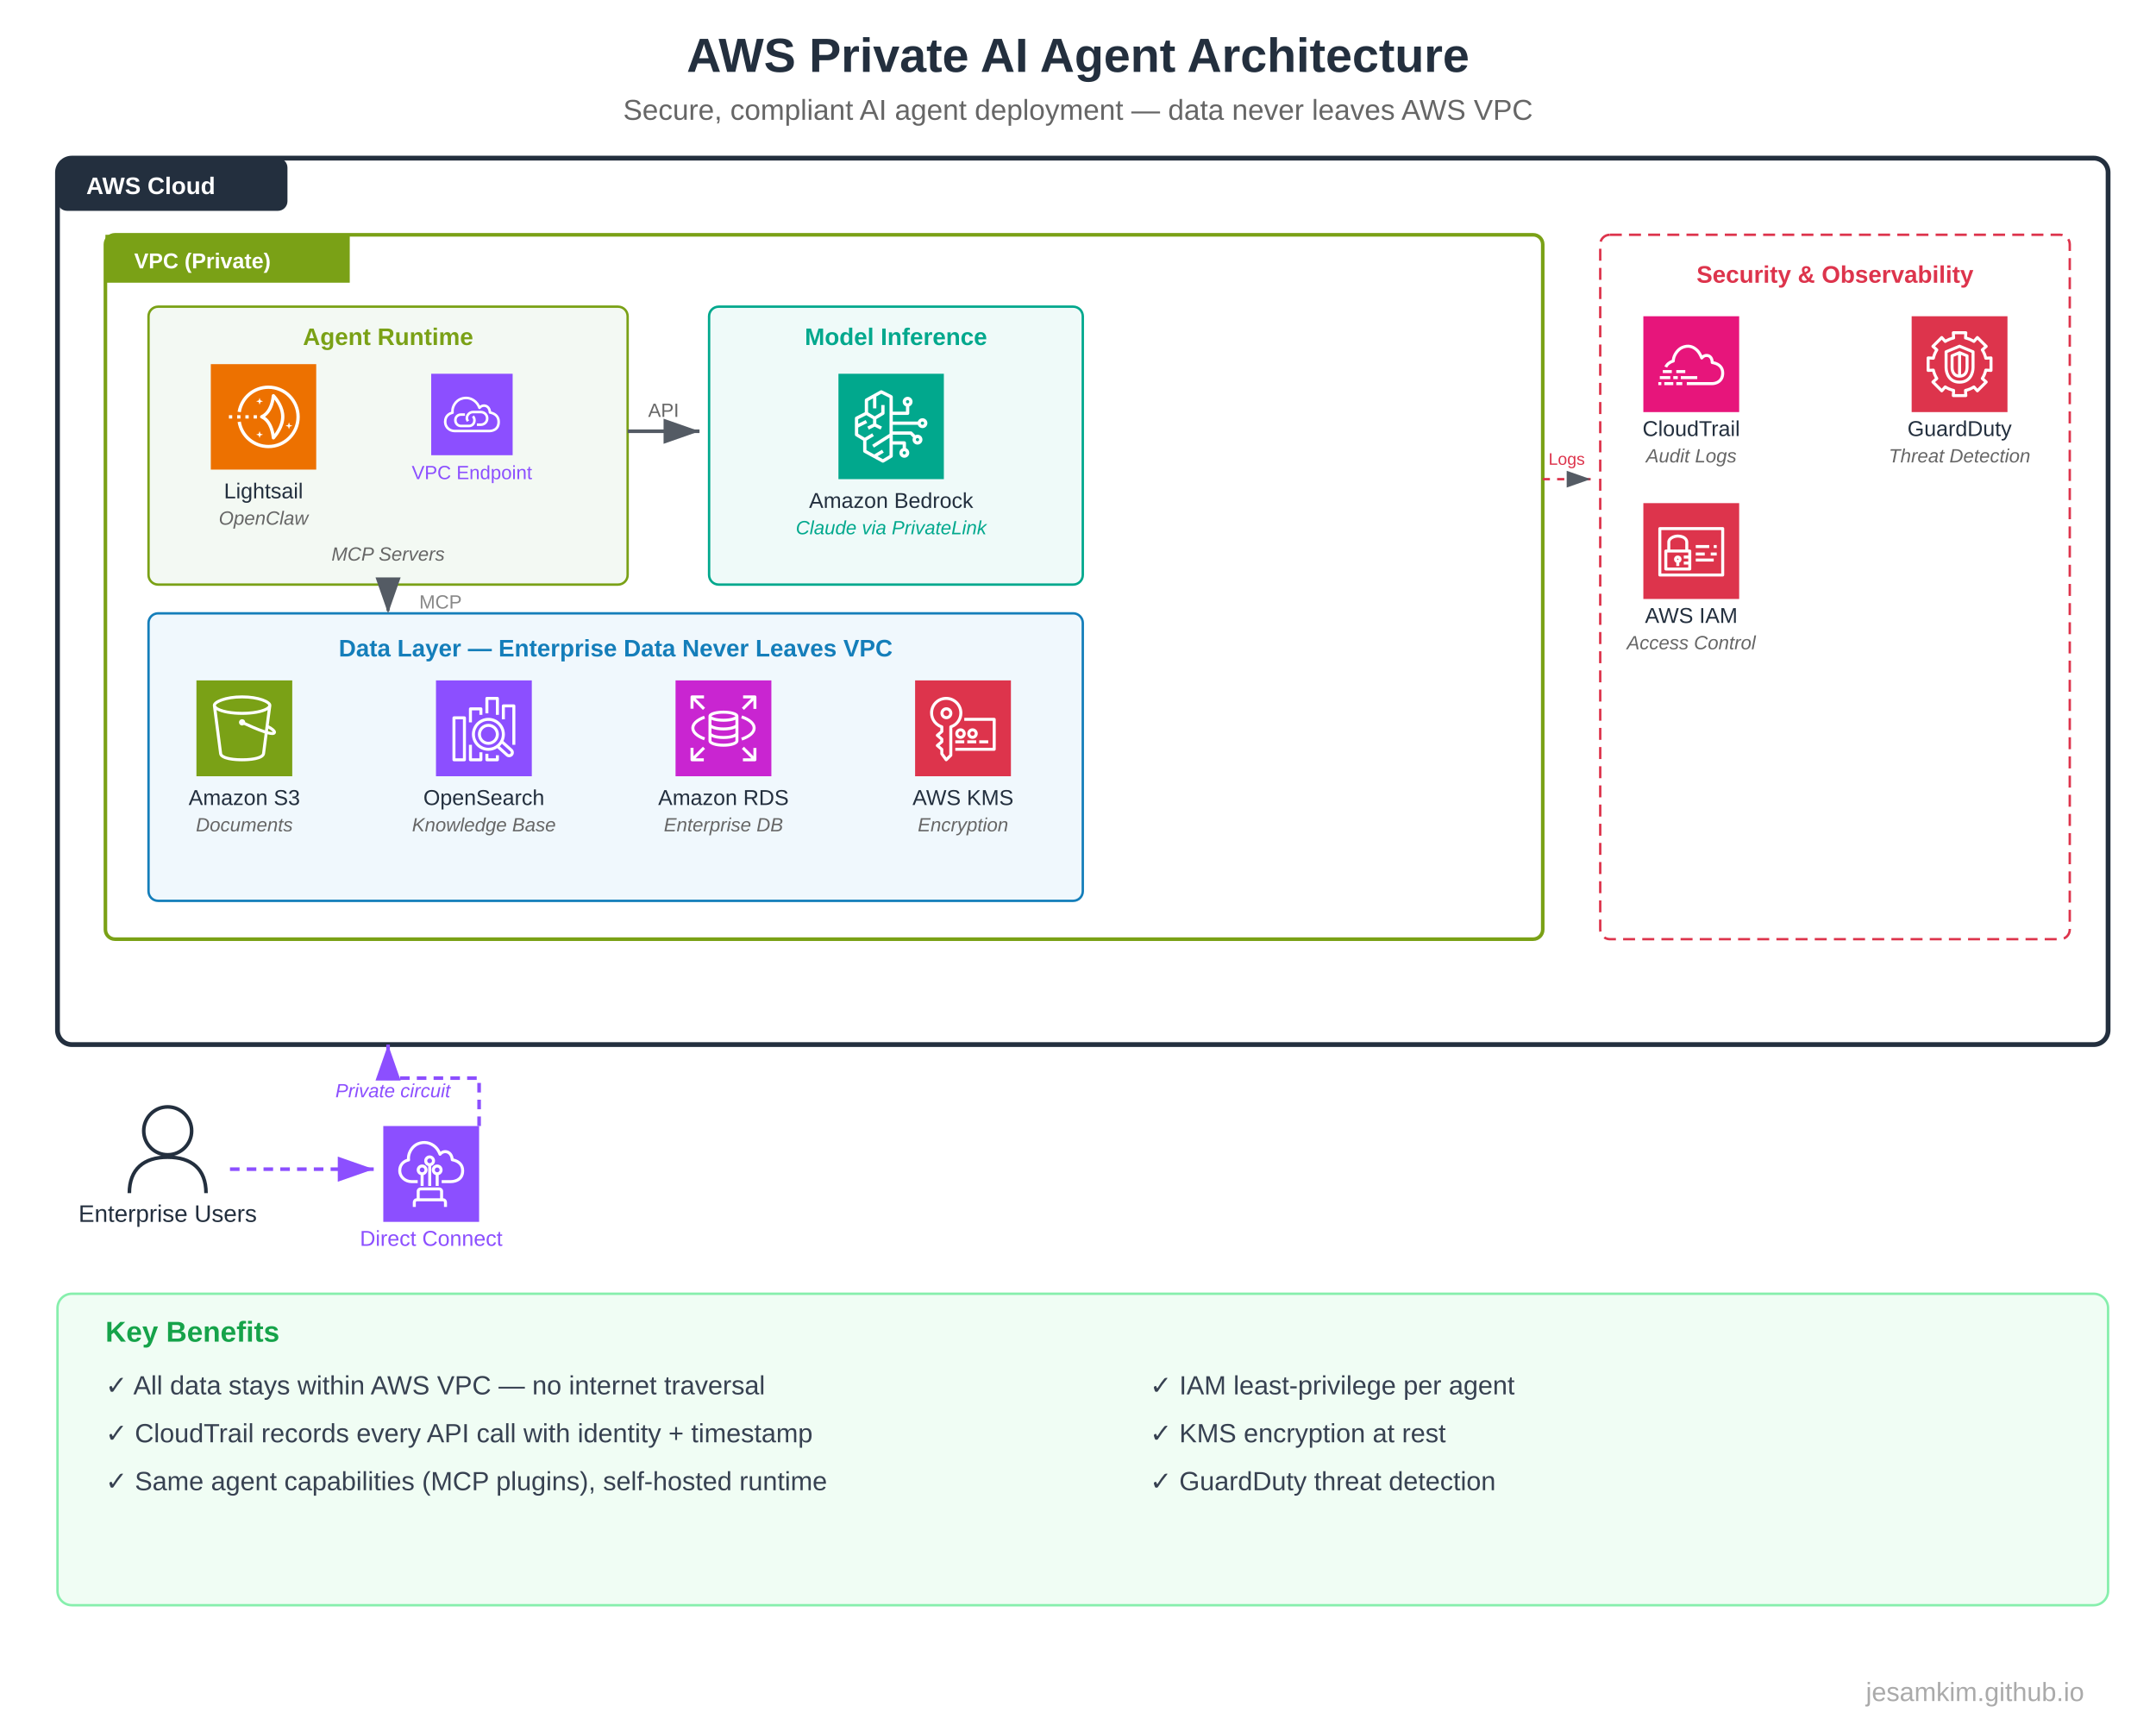
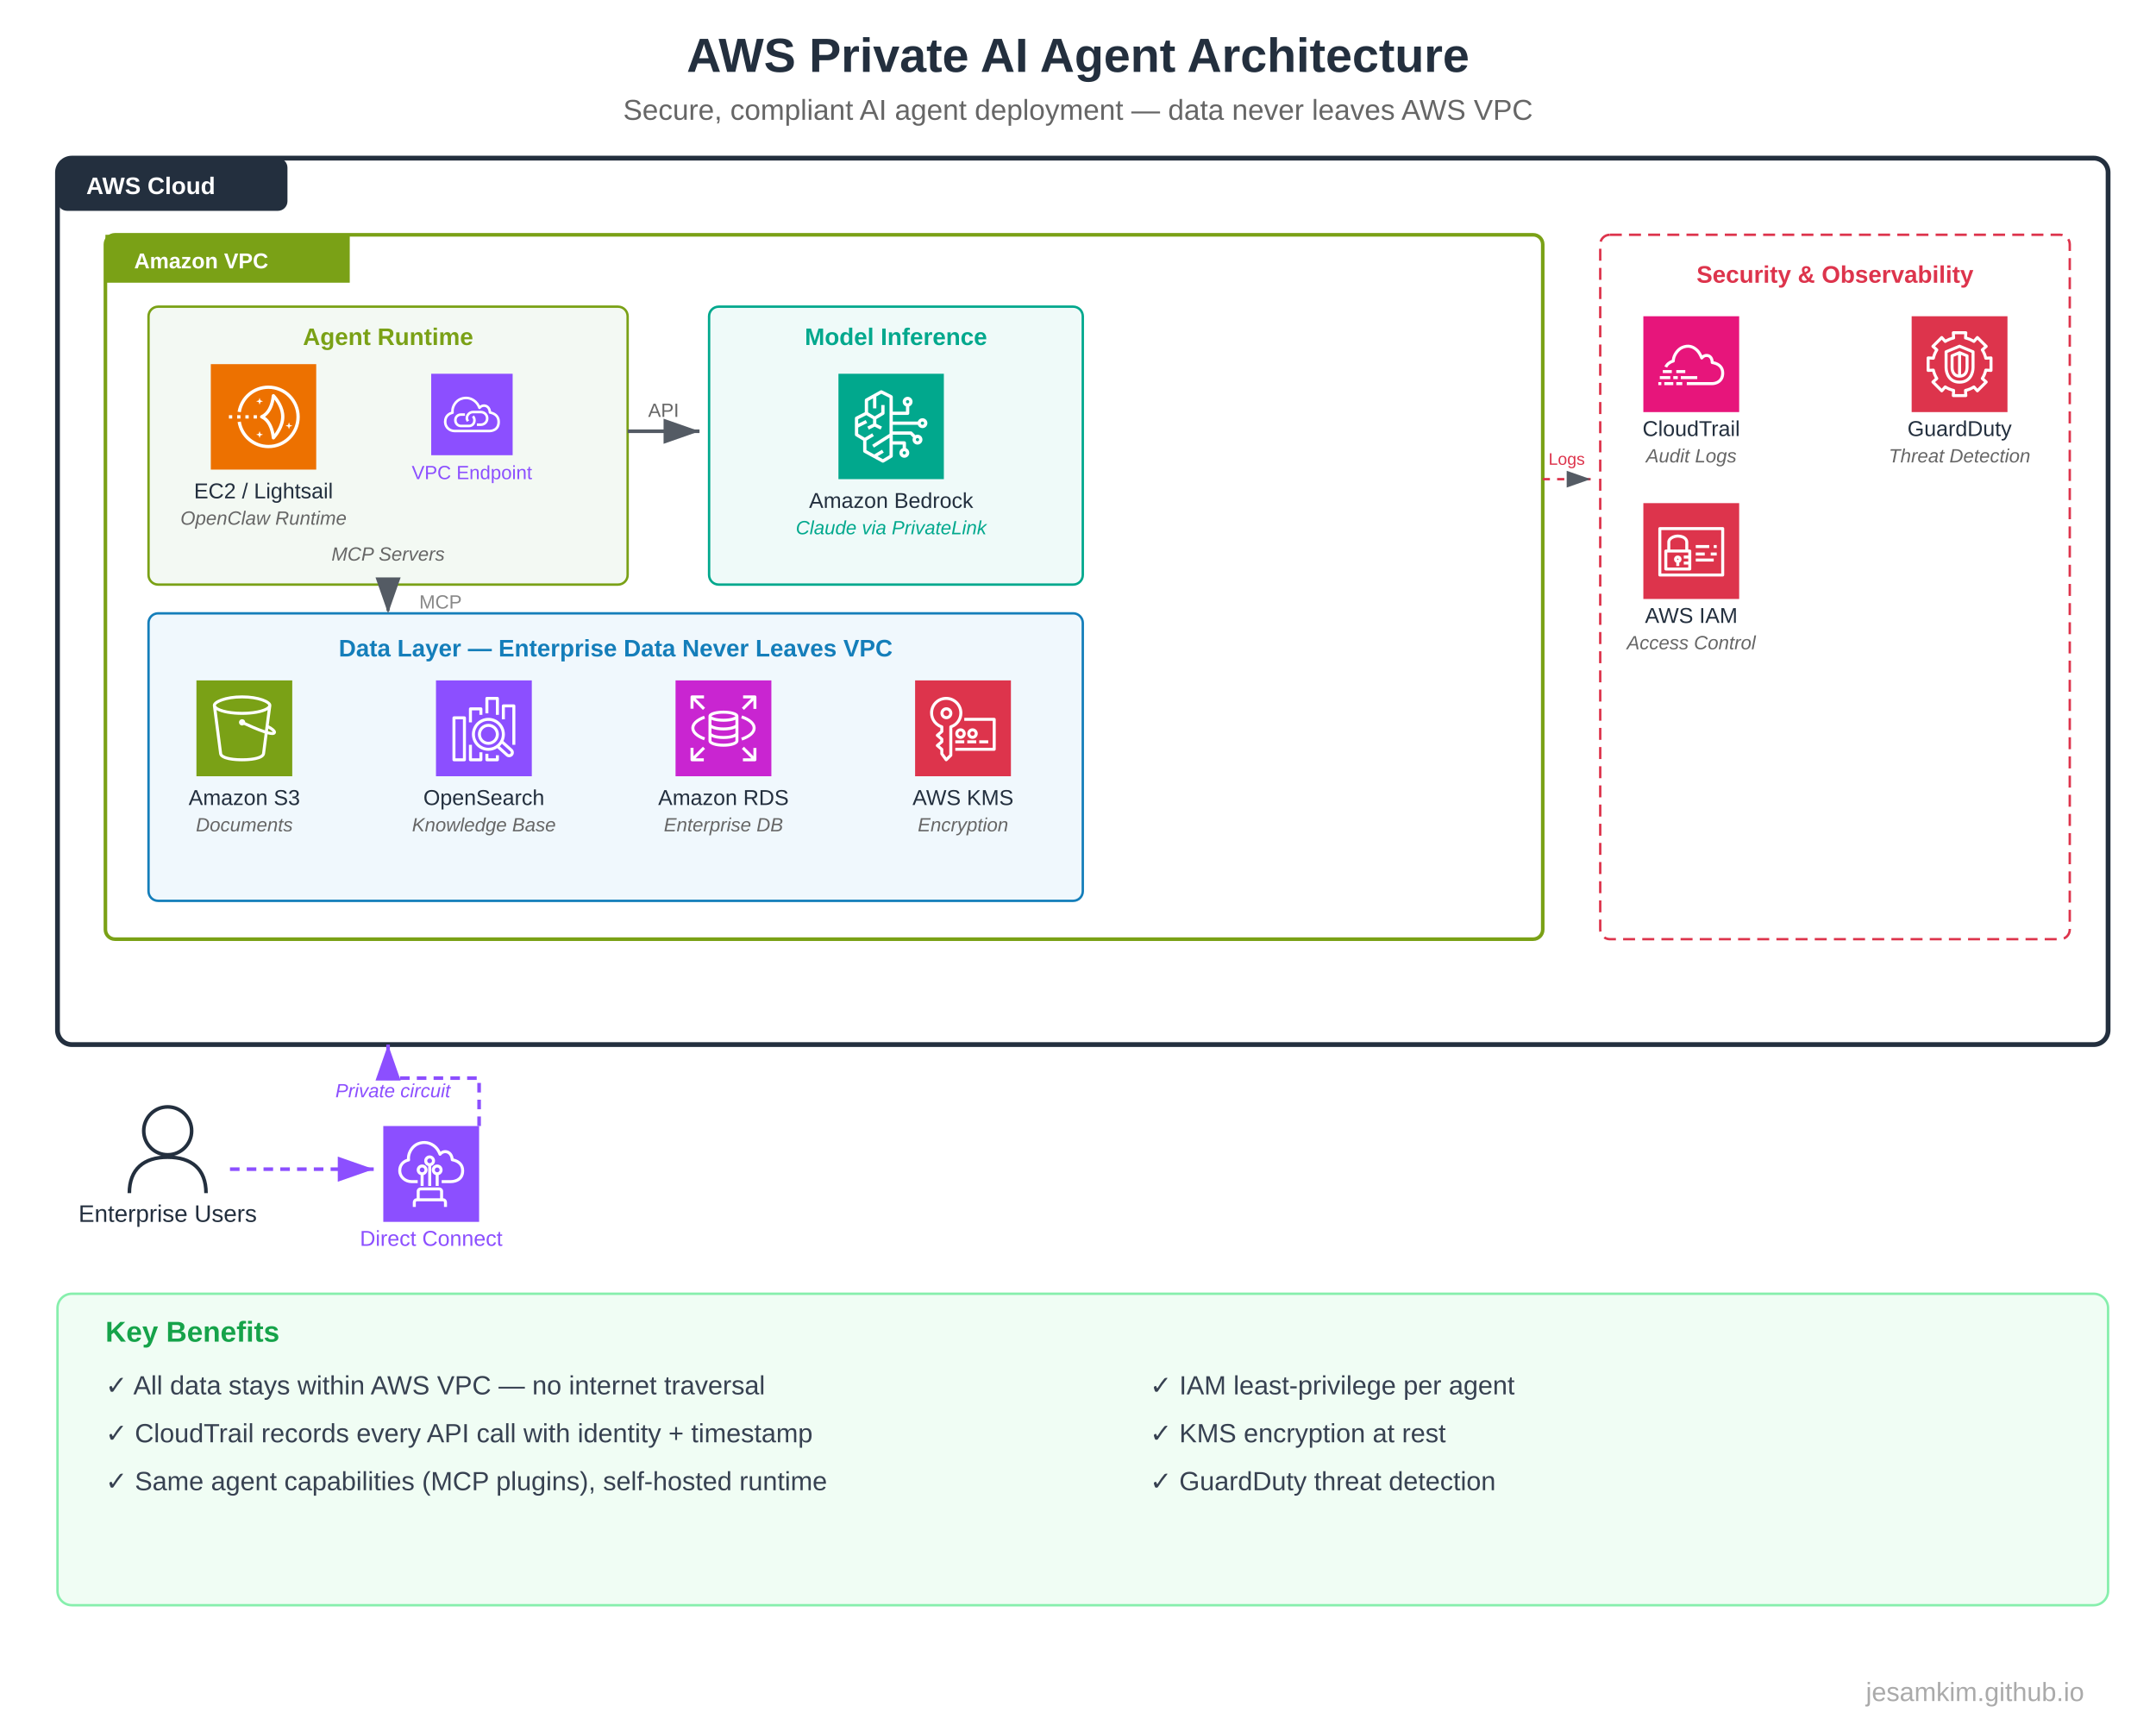
<svg xmlns="http://www.w3.org/2000/svg" viewBox="0 0 900 720" width="900" height="720">
  <defs>
    <marker id="arr" markerWidth="10" markerHeight="7" refX="10" refY="3.5" orient="auto" fill="#545B64">
      <polygon points="0 0, 10 3.5, 0 7" />
    </marker>
    <marker id="arr-purple" markerWidth="10" markerHeight="7" refX="10" refY="3.5" orient="auto" fill="#8C4FFF">
      <polygon points="0 0, 10 3.5, 0 7" />
    </marker>
    <symbol id="ic-lightsail" viewBox="0 0 64 64">
      <g stroke="none" stroke-width="1" fill="none" fill-rule="evenodd">
        <g fill="#ED7100">
          <rect x="0" y="0" width="64" height="64" />
        </g>
        <path d="M26,33 L28,33 L28,31 L26,31 L26,33 Z M21,33 L23,33 L23,31 L21,31 L21,33 Z M16,33 L18,33 L18,31 L16,31 L16,33 Z M11,33 L13,33 L13,31 L11,31 L11,33 Z M47.987,37.921 L49.556,37.398 L47.987,36.875 L47.464,35.307 L46.941,36.875 L45.373,37.398 L46.941,37.921 L47.464,39.489 L47.987,37.921 Z M29.617,40.66 L29.095,42.229 L27.526,42.751 L29.095,43.274 L29.617,44.843 L30.141,43.274 L31.709,42.751 L30.141,42.229 L29.617,40.66 Z M29.617,20.434 L29.095,22.003 L27.526,22.525 L29.095,23.048 L29.617,24.617 L30.141,23.048 L31.709,22.525 L30.141,22.003 L29.617,20.434 Z M32.946,31.945 C35.767,33.914 37.773,37.547 38.666,42.317 C40.316,40.08 42.684,36.14 42.684,31.945 C42.684,27.74 40.563,24.016 38.675,21.533 C37.785,26.323 35.775,29.971 32.946,31.945 L32.946,31.945 Z M30.509,32.864 C30.142,32.706 29.903,32.345 29.903,31.945 C29.903,31.545 30.142,31.183 30.509,31.026 C33.997,29.53 36.367,25.168 37.013,19.058 C37.054,18.666 37.322,18.334 37.697,18.212 C38.072,18.09 38.483,18.199 38.749,18.493 C40.965,20.946 44.684,25.956 44.684,31.945 C44.684,38.307 40.141,43.844 38.749,45.39 C38.556,45.604 38.284,45.721 38.006,45.721 C37.902,45.721 37.799,45.705 37.697,45.672 C37.321,45.55 37.053,45.218 37.012,44.826 C36.365,38.719 33.995,34.359 30.509,32.864 L30.509,32.864 Z M54,32 C54,42.477 45.477,51 35,51 C25.682,51 17.802,44.341 16.263,35.166 L18.235,34.834 C19.611,43.042 26.662,49 35,49 C44.374,49 52,41.374 52,32 C52,22.626 44.374,15 35,15 C26.662,15 19.611,20.958 18.235,29.166 L16.263,28.834 C17.802,19.659 25.682,13 35,13 C45.477,13 54,21.523 54,32 L54,32 Z" fill="#FFFFFF" />
      </g>
    </symbol>
    <symbol id="ic-bedrock" viewBox="0 0 64 64">
      <g stroke="none" stroke-width="1" fill="none" fill-rule="evenodd">
        <g fill="#01A88D">
          <rect x="0" y="0" width="64" height="64" />
        </g>
        <g transform="translate(10, 10)" fill="#FFFFFF">
          <path d="M41,21 C40.448,21 40,20.551 40,20 C40,19.449 40.448,19 41,19 C41.552,19 42,19.449 42,20 C42,20.551 41.552,21 41,21 L41,21 Z M16.977,41.848 L13.774,40.102 L17.515,37.857 L16.485,36.143 L11.738,38.991 L7,36.406 L7,30.566 L11.515,27.857 L10.485,26.143 L6,28.834 L2,26.434 L2,22.618 L7.447,19.895 L6.553,18.105 L2,20.382 L2,17.618 L6.956,15.14 L11,17.566 L11,20.382 L7.553,22.105 L8.447,23.895 L12.003,22.117 L15.557,23.877 L16.443,22.085 L13,20.38 L13,17.566 L17.515,14.857 C17.815,14.677 18,14.351 18,14 L18,9 L16,9 L16,13.434 L12,15.834 L8,13.434 L8,6.588 L11,4.922 L11,11 L13,11 L13,3.811 L16.024,2.13 L21.002,4.616 L21.001,26.45 L10.463,33.156 L11.537,34.844 L21.001,28.822 L21,39.434 L16.977,41.848 Z M38,29 C38.552,29 39,29.449 39,30 C39,30.551 38.552,31 38,31 C37.448,31 37,30.551 37,30 C37,29.449 37.448,29 38,29 L38,29 Z M30,39 C29.448,39 29,38.551 29,38 C29,37.449 29.448,37 30,37 C30.552,37 31,37.449 31,38 C31,38.551 30.552,39 30,39 L30,39 Z M32,6 C32.552,6 33,6.449 33,7 C33,7.551 32.552,8 32,8 C31.448,8 31,7.551 31,7 C31,6.449 31.448,6 32,6 L32,6 Z M41,17 C39.698,17 38.598,17.839 38.184,19 L23.001,19 L23.001,15 L32,15 C32.553,15 33,14.552 33,14 L33,9.816 C34.161,9.402 35,8.302 35,7 C35,5.346 33.654,4 32,4 C30.346,4 29,5.346 29,7 C29,8.302 29.839,9.402 31,9.816 L31,13 L23.001,13 L23.002,3.998 C23.002,3.619 22.788,3.273 22.449,3.104 L16.447,0.105 C16.151,-0.042 15.803,-0.034 15.515,0.126 L6.515,5.126 C6.197,5.302 6,5.637 6,6 L6,13.382 L0.553,16.105 C0.214,16.275 0,16.621 0,17 L0,27 C0,27.351 0.185,27.677 0.485,27.857 L5,30.566 L5,37 C5,37.366 5.2,37.703 5.521,37.878 L16.521,43.878 C16.671,43.959 16.835,44 17,44 C17.179,44 17.356,43.952 17.515,43.857 L22.515,40.857 C22.815,40.677 23,40.351 23,40 L23,33 L29,33 L29,35.184 C27.839,35.598 27,36.698 27,38 C27,39.654 28.346,41 30,41 C31.654,41 33,39.654 33,38 C33,36.698 32.161,35.598 31,35.184 L31,32 C31,31.448 30.553,31 30,31 L23,31 L23.001,27 L33.586,27 L35.301,28.715 C35.113,29.106 35,29.538 35,30 C35,31.654 36.346,33 38,33 C39.654,33 41,31.654 41,30 C41,28.346 39.654,27 38,27 C37.538,27 37.106,27.113 36.715,27.301 L34.707,25.293 C34.52,25.105 34.266,25 34,25 L23.001,25 L23.001,21 L38.184,21 C38.598,22.161 39.698,23 41,23 C42.654,23 44,21.654 44,20 C44,18.346 42.654,17 41,17 L41,17 Z" />
        </g>
      </g>
    </symbol>
    <symbol id="ic-privatelink" viewBox="0 0 64 64">
      <g stroke="none" stroke-width="1" fill="none" fill-rule="evenodd">
        <g fill="#8C4FFF">
          <rect x="0" y="0" width="64" height="64" />
        </g>
        <path d="M33.522,32.737 C34.475,33.796 35,35.13 35,36.495 C35,39.698 32.756,42.021 29.667,42.021 L23.444,42.021 C20.34,42.021 18,39.646 18,36.495 C18,33.358 20.29,31.08 23.444,31.08 L26.555,31.08 L26.555,33.069 L23.444,33.069 C21.416,33.069 20,34.478 20,36.495 C20,38.544 21.448,40.032 23.444,40.032 L29.667,40.032 C31.629,40.032 33,38.578 33,36.495 C33,35.621 32.656,34.757 32.032,34.064 L33.522,32.737 Z M45,35.059 C45,38.795 41.949,41.027 39,41.027 L35.888,41.027 L35.888,39.037 L39,39.037 C40.965,39.037 43,37.549 43,35.059 C43,32.568 40.965,31.08 39,31.08 L32.777,31.08 C30.764,31.08 29,32.887 29,34.948 C29,35.477 29.364,36.101 29.684,36.652 L29.754,36.772 L28.022,37.766 L27.955,37.65 C27.529,36.921 27,36.013 27,34.948 C27,31.828 29.699,29.091 32.777,29.091 L39,29.091 C41.949,29.091 45,31.323 45,35.059 L45,35.059 Z M45.439,44.011 L18.561,44.011 C15.017,44.008 12.202,41.503 12.012,38.185 C12.003,38.033 12,37.877 12,37.717 C12,33.468 15.059,32.034 16.938,31.555 C16.957,31.552 16.974,31.549 16.993,31.544 C17.494,31.431 17.828,30.958 17.763,30.45 C17.716,30.074 17.692,29.687 17.692,29.297 C17.692,25.826 20.19,22.09 23.379,20.792 C28.927,18.533 32.859,21.501 34.292,22.881 C35.455,24.003 36.363,25.438 36.991,27.146 C37.117,27.487 37.418,27.733 37.78,27.788 C38.146,27.84 38.502,27.697 38.725,27.409 C39.624,26.239 41.075,25.748 42.429,26.158 C44.041,26.647 45.043,28.23 45.18,30.501 C45.208,30.952 45.536,31.328 45.981,31.416 C49.974,32.218 52,34.358 52,37.78 C52,43.201 47.889,44.011 45.439,44.011 L45.439,44.011 Z M47.102,29.63 C46.726,26.912 45.233,24.929 43.013,24.256 C41.369,23.756 39.637,24.08 38.281,25.076 C37.602,23.679 36.732,22.464 35.684,21.454 C32.113,18.009 27.23,17.074 22.622,18.951 C18.671,20.56 15.692,25.008 15.692,29.297 C15.692,29.481 15.697,29.664 15.705,29.846 C13.517,30.581 10,32.566 10,37.717 C10,37.916 10.005,38.109 10.016,38.297 C10.265,42.684 13.938,45.996 18.56,46 L45.439,46 C47.447,46 54,45.407 54,37.78 C54,33.625 51.558,30.754 47.102,29.63 L47.102,29.63 Z" fill="#FFFFFF" />
      </g>
    </symbol>
    <symbol id="ic-s3" viewBox="0 0 64 64">
      <g stroke="none" stroke-width="1" fill="none" fill-rule="evenodd">
        <g fill="#7AA116">
          <rect x="0" y="0" width="64" height="64" />
        </g>
        <g transform="translate(10.9998, 10.0002)" fill="#FFFFFF">
          <path d="M36.759,23.948 L36.993,22.131 C39.166,23.385 39.842,24.121 40.037,24.424 C39.713,24.485 38.832,24.509 36.759,23.948 L36.759,23.948 Z M19.5,11 C9.125,11 2.382,8.488 2,6.696 L2,6.511 C2.349,5.392 8.14,2 19.5,2 C30.84,2 36.632,5.381 37,6.505 L37,6.616 C36.724,8.446 29.961,11 19.5,11 L19.5,11 Z M34.818,23.362 C30.053,21.797 23.912,18.979 21.594,17.888 C21.535,16.786 20.628,15.906 19.512,15.906 C18.358,15.906 17.418,16.845 17.418,18 C17.418,19.154 18.358,20.094 19.512,20.094 C19.969,20.094 20.389,19.942 20.733,19.693 C23.132,20.822 29.619,23.798 34.558,25.38 L32.837,38.724 C32.583,40.352 27.919,42 19.497,42 C11.072,42 6.405,40.352 6.155,38.751 L2.435,9.814 C5.945,11.915 12.749,13 19.5,13 C26.25,13 33.054,11.915 36.565,9.815 L34.818,23.362 Z M39,6.5 C39,3.431 30.661,0 19.5,0 C8.339,0 -3.55271368e-15,3.431 -3.55271368e-15,6.5 L-3.55271368e-15,7.043 L4.174,39.033 C4.875,43.516 15.123,44 19.497,44 C23.869,44 34.113,43.516 34.818,39.007 L36.501,25.947 C37.778,26.279 38.812,26.456 39.616,26.455 C40.606,26.455 41.273,26.203 41.697,25.697 C42.047,25.281 42.185,24.756 42.085,24.221 C41.857,23 40.403,21.712 37.37,20.044 L37.27,19.989 L39,7.044 L39,6.5 Z" />
        </g>
      </g>
    </symbol>
    <symbol id="ic-rds" viewBox="0 0 64 64">
      <g stroke="none" stroke-width="1" fill="none" fill-rule="evenodd">
        <g fill="#C925D1">
          <rect x="0" y="0" width="64" height="64" />
        </g>
        <path d="M54,11 L54,19 L52,19 L52,13.414 L45.707,19.707 L44.293,18.293 L50.586,12 L45.125,12 L45.125,10 L53,10 C53.553,10 54,10.448 54,11 L54,11 Z M12,18.875 L10,18.875 L10,11 C10,10.448 10.447,10 11,10 L19,10 L19,12 L13.414,12 L19.707,18.293 L18.293,19.707 L12,13.414 L12,18.875 Z M19.707,45.707 L13.414,52 L18.875,52 L18.875,54 L11,54 C10.447,54 10,53.552 10,53 L10,45 L12,45 L12,50.586 L18.293,44.293 L19.707,45.707 Z M51.5,31.781 C51.5,29.352 48.634,26.932 43.833,25.307 L44.474,23.413 C50.21,25.354 53.5,28.404 53.5,31.781 C53.5,35.158 50.21,38.208 44.474,40.15 L43.833,38.255 C48.634,36.631 51.5,34.21 51.5,31.781 L51.5,31.781 Z M12.543,31.781 C12.543,34.105 15.224,36.46 19.715,38.081 L19.035,39.961 C13.639,38.014 10.543,35.033 10.543,31.781 C10.543,28.53 13.639,25.548 19.035,23.601 L19.715,25.482 C15.224,27.103 12.543,29.458 12.543,31.781 L12.543,31.781 Z M52,45.125 L54,45.125 L54,53 C54,53.552 53.553,54 53,54 L45,54 L45,52 L50.586,52 L44.293,45.707 L45.707,44.293 L52,50.586 L52,45.125 Z M32.022,31.402 C26.999,31.402 24.126,30.059 24,29.483 L24,26.257 C26.159,27.266 29.609,27.593 32,27.593 C34.391,27.593 37.841,27.266 40,26.257 L40,29.483 C39.894,30.057 37.051,31.402 32.022,31.402 L32.022,31.402 Z M32.022,37.13 C26.999,37.13 24.126,35.786 24,35.21 L24,31.956 C25.953,32.937 29.055,33.402 32.022,33.402 C34.973,33.402 38.055,32.938 40,31.96 L40,35.21 C39.894,35.785 37.052,37.13 32.022,37.13 L32.022,37.13 Z M32,42.268 C26.95,42.268 24.104,40.917 24,40.346 L24,37.683 C25.953,38.665 29.055,39.13 32.022,39.13 C34.973,39.13 38.055,38.666 40,37.687 L40,40.342 C39.896,40.917 37.05,42.268 32,42.268 L32,42.268 Z M32,22.193 C36.971,22.193 39.642,23.37 39.982,23.894 C39.642,24.417 36.971,25.593 32,25.593 C26.909,25.593 24.233,24.361 24,23.949 L24,23.93 C24.233,23.426 26.909,22.193 32,22.193 L32,22.193 Z M32,20.193 C28.286,20.193 22,20.973 22,23.894 L22,40.346 C22,43.041 27.184,44.268 32,44.268 C36.816,44.268 42,43.041 42,40.346 L42,23.894 C42,20.973 35.714,20.193 32,20.193 L32,20.193 Z" fill="#FFFFFF" />
      </g>
    </symbol>
    <symbol id="ic-opensearch" viewBox="0 0 64 64">
      <g stroke="none" stroke-width="1" fill="none" fill-rule="evenodd">
        <g fill="#8C4FFF">
          <rect x="0" y="0" width="64" height="64" />
        </g>
        <path d="M35,41 C32.243,41 30,38.757 30,36 C30,33.243 32.243,31 35,31 C37.757,31 40,33.243 40,36 C40,38.757 37.757,41 35,41 L35,41 Z M35,29 C31.141,29 28,32.14 28,36 C28,39.86 31.141,43 35,43 C38.859,43 42,39.86 42,36 C42,32.14 38.859,29 35,29 L35,29 Z M49.71,48.919 C49.291,49.384 48.569,49.42 48.106,49.004 L42.543,43.985 C43.093,43.466 43.591,42.894 44.024,42.271 L49.625,47.316 C50.089,47.736 50.127,48.457 49.71,48.919 L49.71,48.919 Z M26,36 C26,31.038 30.037,27 35,27 C39.963,27 44,31.038 44,36 C44,40.962 39.963,45 35,45 C30.037,45 26,40.962 26,36 L26,36 Z M45.033,40.488 C45.649,39.116 46,37.6 46,36 C46,29.935 41.065,25 35,25 C28.935,25 24,29.935 24,36 C24,42.065 28.935,47 35,47 C37.191,47 39.23,46.349 40.947,45.24 L46.769,50.491 C47.366,51.027 48.116,51.292 48.863,51.292 C49.722,51.292 50.577,50.943 51.196,50.259 C52.349,48.975 52.246,46.99 50.965,45.832 L45.033,40.488 Z M53,17 L53,43 L51,43 L51,18 L46,18 L46,26 L44,26 L44,17 C44,16.448 44.447,16 45,16 L52,16 C52.553,16 53,16.448 53,17 L53,17 Z M40,50 L42,50 L42,53 C42,53.552 41.553,54 41,54 L34,54 C33.447,54 33,53.552 33,53 L33,49 L35,49 L35,52 L40,52 L40,50 Z M35,22 L33,22 L33,12 C33,11.448 33.447,11 34,11 L41,11 C41.553,11 42,11.448 42,12 L42,23 L40,23 L40,13 L35,13 L35,22 Z M29,48 L31,48 L31,53 C31,53.552 30.553,54 30,54 L23,54 C22.447,54 22,53.552 22,53 L22,43 L24,43 L24,52 L29,52 L29,48 Z M24,28 L22,28 L22,19 C22,18.448 22.447,18 23,18 L30,18 C30.553,18 31,18.448 31,19 L31,23 L29,23 L29,20 L24,20 L24,28 Z M13,52 L18,52 L18,26 L13,26 L13,52 Z M19,24 L12,24 C11.447,24 11,24.448 11,25 L11,53 C11,53.552 11.447,54 12,54 L19,54 C19.553,54 20,53.552 20,53 L20,25 C20,24.448 19.553,24 19,24 L19,24 Z" fill="#FFFFFF" />
      </g>
    </symbol>
    <symbol id="ic-iam" viewBox="0 0 64 64">
      <g stroke="none" stroke-width="1" fill="none" fill-rule="evenodd">
        <g fill="#DD344C">
          <rect x="0" y="0" width="64" height="64" />
        </g>
        <path d="M12,47 L52,47 L52,18 L12,18 L12,47 Z M54,17 L54,48 C54,48.552 53.553,49 53,49 L11,49 C10.447,49 10,48.552 10,48 L10,17 C10,16.448 10.447,16 11,16 L53,16 C53.553,16 54,16.448 54,17 L54,17 Z M35,39 L47,39 L47,37 L35,37 L35,39 Z M45,35 L49,35 L49,33 L45,33 L45,35 Z M35,35 L41,35 L41,33 L35,33 L35,35 Z M22.5,37.5 C22.5,37.776 22.725,38 23,38 C23.275,38 23.5,37.776 23.5,37.5 C23.5,37.224 23.275,37 23,37 C22.725,37 22.5,37.224 22.5,37.5 L22.5,37.5 Z M25.5,37.5 C25.5,38.522 24.882,39.401 24,39.788 L24,42 L22,42 L22,39.788 C21.118,39.401 20.5,38.522 20.5,37.5 C20.5,36.122 21.621,35 23,35 C24.379,35 25.5,36.122 25.5,37.5 L25.5,37.5 Z M16,42.995 L29.995,43 L29.996,41 L27,41 L27,39 L29.997,39 L29.998,37 L27,37 L27,35 L29.999,35 L30,33.005 L16.005,33 L16,42.995 Z M18,31.001 L28.001,31.004 L28.002,26 C28.002,24.976 27.2,24.273 26.722,23.945 C25.847,23.345 24.174,23 23.002,23 L23,23 C20.873,23 18.003,24.232 18.002,26 L18,31.001 Z M14.293,44.701 C14.105,44.513 14,44.259 14,43.994 L14.005,32 C14.005,31.447 14.453,31 15.005,31 L16,31 L16.002,26 C16.003,22.911 19.876,21 23,21 L23.002,21 C24.567,21 26.653,21.473 27.854,22.295 C29.239,23.246 30.003,24.562 30.002,26 L30.001,31.005 L31,31.006 C31.266,31.006 31.52,31.111 31.707,31.299 C31.895,31.487 32,31.741 32,32.006 L31.995,44 C31.995,44.553 31.547,45 30.995,45 L15,44.994 C14.734,44.994 14.48,44.889 14.293,44.701 L14.293,44.701 Z M47,30 L49,30 L49,28 L47,28 L47,30 Z M35,30 L44,30 L44,28 L35,28 L35,30 Z" fill="#FFFFFF" />
      </g>
    </symbol>
    <symbol id="ic-kms" viewBox="0 0 64 64">
      <g stroke="none" stroke-width="1" fill="none" fill-rule="evenodd">
        <g fill="#DD344C">
          <rect x="0" y="0" width="64" height="64" />
        </g>
        <path d="M42.841,41.997 L48.841,41.997 L48.841,39.997 L42.841,39.997 L42.841,41.997 Z M34.841,41.997 L40.841,41.997 L40.841,39.997 L34.841,39.997 L34.841,41.997 Z M26.841,41.997 L32.841,41.997 L32.841,39.997 L26.841,39.997 L26.841,41.997 Z M36.841,35.497 C36.841,34.67 37.514,33.997 38.341,33.997 C39.169,33.997 39.841,34.67 39.841,35.497 C39.841,36.324 39.169,36.997 38.341,36.997 C37.514,36.997 36.841,36.324 36.841,35.497 L36.841,35.497 Z M41.841,35.497 C41.841,33.567 40.271,31.997 38.341,31.997 C36.412,31.997 34.841,33.567 34.841,35.497 C34.841,37.427 36.412,38.997 38.341,38.997 C40.271,38.997 41.841,37.427 41.841,35.497 L41.841,35.497 Z M30.341,36.997 C29.514,36.997 28.841,36.324 28.841,35.497 C28.841,34.67 29.514,33.997 30.341,33.997 C31.169,33.997 31.841,34.67 31.841,35.497 C31.841,36.324 31.169,36.997 30.341,36.997 L30.341,36.997 Z M30.341,31.997 C28.412,31.997 26.841,33.567 26.841,35.497 C26.841,37.427 28.412,38.997 30.341,38.997 C32.271,38.997 33.841,37.427 33.841,35.497 C33.841,33.567 32.271,31.997 30.341,31.997 L30.341,31.997 Z M53.841,25.997 L53.841,45.997 C53.841,46.549 53.394,46.997 52.841,46.997 L26.841,46.997 L26.841,44.997 L51.841,44.997 L51.841,26.997 L32.841,26.997 L32.841,24.997 L52.841,24.997 C53.394,24.997 53.841,25.445 53.841,25.997 L53.841,25.997 Z M20.904,23.892 C19.813,23.892 18.925,23.004 18.925,21.913 C18.925,20.822 19.813,19.934 20.904,19.934 C21.995,19.934 22.882,20.822 22.882,21.913 C22.882,23.004 21.995,23.892 20.904,23.892 L20.904,23.892 Z M20.904,17.934 C18.711,17.934 16.925,19.719 16.925,21.913 C16.925,24.107 18.711,25.892 20.904,25.892 C23.097,25.892 24.882,24.107 24.882,21.913 C24.882,19.719 23.097,17.934 20.904,17.934 L20.904,17.934 Z M23.534,30.046 C23.121,30.179 22.841,30.563 22.841,30.997 L22.841,49.577 L20.902,51.476 L18.841,48.669 L18.841,46.039 C18.841,45.747 18.713,45.468 18.49,45.278 L16.384,43.486 L18.49,41.695 C18.713,41.505 18.841,41.226 18.841,40.933 L18.841,39.231 C18.841,38.938 18.713,38.659 18.49,38.469 L16.384,36.678 L18.49,34.886 C18.713,34.696 18.841,34.417 18.841,34.124 L18.841,30.997 C18.841,30.561 18.559,30.175 18.143,30.044 C13.763,28.656 11.257,24.391 12.185,19.902 C12.856,16.656 15.351,14.054 18.544,13.271 C21.262,12.603 24.053,13.186 26.196,14.867 C28.338,16.546 29.565,19.068 29.565,21.784 C29.565,25.558 27.141,28.878 23.534,30.046 L23.534,30.046 Z M31.565,21.784 C31.565,18.45 30.058,15.354 27.43,13.293 C24.802,11.231 21.391,10.514 18.067,11.329 C14.13,12.294 11.052,15.5 10.226,19.497 C9.156,24.678 11.976,29.795 16.841,31.703 L16.841,33.663 L14.193,35.916 C13.97,36.106 13.841,36.385 13.841,36.678 C13.841,36.971 13.97,37.249 14.193,37.439 L16.841,39.693 L16.841,40.471 L14.193,42.725 C13.97,42.914 13.841,43.193 13.841,43.486 C13.841,43.779 13.97,44.058 14.193,44.248 L16.841,46.501 L16.841,48.997 C16.841,49.21 16.91,49.417 17.036,49.589 L19.972,53.589 C20.143,53.822 20.408,53.97 20.697,53.994 C20.724,53.996 20.751,53.997 20.778,53.997 C21.039,53.997 21.29,53.895 21.477,53.711 L24.541,50.711 C24.733,50.523 24.841,50.266 24.841,49.997 L24.841,31.698 C28.892,30.079 31.565,26.182 31.565,21.784 L31.565,21.784 Z" fill="#FFFFFF" />
      </g>
    </symbol>
    <symbol id="ic-cloudtrail" viewBox="0 0 64 64">
      <g stroke="none" stroke-width="1" fill="none" fill-rule="evenodd">
        <g fill="#E7157B">
          <rect x="0" y="0" width="64" height="64" />
        </g>
        <path d="M20,41.974 L23,41.974 L23,39.961 L20,39.961 L20,41.974 Z M22,37.948 L28,37.948 L28,35.935 L22,35.935 L22,37.948 Z M46.96,30.064 C46.734,27.729 45.556,26.013 43.712,25.392 C42.238,24.897 40.629,25.199 39.351,26.136 C38.666,24.693 37.688,23.112 36.702,22.133 C33.472,18.925 29.741,18.175 25.616,19.908 C22.259,21.312 19.389,25.41 19.036,29.14 C17.19,29.794 15.008,31.241 14.074,33.541 L15.926,34.302 C16.653,32.511 18.62,31.289 20.247,30.871 C20.69,30.757 21,30.355 21,29.896 C21,26.82 23.566,22.945 26.385,21.766 C29.789,20.335 32.623,20.909 35.298,23.566 C36.359,24.619 37.535,26.761 38.06,28.224 C38.184,28.572 38.488,28.823 38.852,28.878 C39.222,28.937 39.579,28.783 39.799,28.487 C40.616,27.394 41.929,26.918 43.078,27.302 C44.3,27.712 45,29.025 45,30.902 C45,31.394 45.354,31.814 45.836,31.894 C49.926,32.579 52,34.615 52,37.948 C52,43.781 46.611,43.983 46,43.987 L29,43.987 L29,46 L46,46 C48.767,46 54,44.317 54,37.948 C54,33.842 51.509,31.066 46.96,30.064 L46.96,30.064 Z M22,46 L26,46 L26,43.987 L22,43.987 L22,46 Z M25,41.974 L36,41.974 L36,39.961 L25,39.961 L25,41.974 Z M11,41.974 L18,41.974 L18,39.961 L11,39.961 L11,41.974 Z M13,37.948 L19,37.948 L19,35.935 L13,35.935 L13,37.948 Z M14,46 L20,46 L20,43.987 L14,43.987 L14,46 Z M10,46 L12,46 L12,43.987 L10,43.987 L10,46 Z" fill="#FFFFFF" />
      </g>
    </symbol>
    <symbol id="ic-guardduty" viewBox="0 0 64 64">
      <g stroke="none" stroke-width="1" fill="none" fill-rule="evenodd">
        <g fill="#DD344C">
          <rect x="0" y="0" width="64" height="64" />
        </g>
        <path d="M36,34.351 C35.967,36.232 35.389,38.431 33,38.904 L33,25.83 L36,27.076 L36,34.351 Z M28,34.34 L28,27.076 L31,25.83 L31,38.893 C28.242,38.308 28,35.325 28,34.34 L28,34.34 Z M31.616,23.408 L26.616,25.485 C26.243,25.64 26,26.004 26,26.408 L26,34.34 C26,37.413 27.571,41.001 32,41.001 C35.685,41.001 37.927,38.528 38,34.369 L38,26.408 C38,26.004 37.757,25.64 37.384,25.485 L32.384,23.408 C32.138,23.306 31.862,23.306 31.616,23.408 L31.616,23.408 Z M40,34.369 C40,34.721 39.909,43.001 32,43.001 C24.124,43.001 24.001,34.692 24,34.34 L24,24.406 L32,21.083 L40,24.406 L40,34.369 Z M41.384,22.815 L32.384,19.077 C32.138,18.974 31.862,18.974 31.616,19.077 L22.616,22.815 C22.243,22.97 22,23.334 22,23.738 L22,34.34 C22,38.028 24.09,45.001 32,45.001 C39.91,45.001 42,38.046 42,34.369 L42,23.738 C42,23.334 41.757,22.97 41.384,22.815 L41.384,22.815 Z M52,35.116 L49.572,34.977 C49.102,34.949 48.647,35.278 48.54,35.756 C48.117,37.631 47.381,39.41 46.352,41.043 C46.091,41.456 46.167,41.997 46.531,42.323 L48.345,43.94 L43.939,48.346 L42.327,46.538 C42,46.171 41.458,46.097 41.047,46.358 C39.416,47.388 37.636,48.126 35.754,48.551 C35.277,48.659 34.948,49.096 34.977,49.584 L35.115,52 L28.885,52 L29.023,49.581 C29.052,49.094 28.723,48.657 28.246,48.549 C26.37,48.125 24.59,47.387 22.956,46.355 C22.543,46.093 22.001,46.167 21.676,46.535 L20.061,48.346 L15.655,43.94 L17.465,42.327 C17.83,42.001 17.906,41.459 17.646,41.046 C16.617,39.417 15.881,37.637 15.457,35.756 C15.349,35.278 14.877,34.949 14.425,34.977 L12,35.116 L12,28.885 L14.432,29.023 C14.877,29.039 15.355,28.723 15.464,28.246 C15.888,26.373 16.626,24.597 17.656,22.966 C17.917,22.552 17.841,22.011 17.477,21.685 L15.655,20.06 L20.061,15.655 L21.685,17.475 C22.009,17.84 22.553,17.914 22.964,17.655 C24.594,16.628 26.37,15.892 28.246,15.469 C28.723,15.361 29.052,14.925 29.023,14.436 L28.885,12 L35.115,12 L34.977,14.438 C34.948,14.927 35.277,15.363 35.754,15.471 C37.628,15.895 39.404,16.631 41.033,17.659 C41.444,17.919 41.987,17.843 42.312,17.479 L43.939,15.655 L48.345,20.06 L46.526,21.682 C46.162,22.007 46.086,22.549 46.347,22.962 C47.377,24.592 48.114,26.37 48.538,28.246 C48.645,28.723 49.102,29.039 49.57,29.023 L52,28.885 L52,35.116 Z M53.687,27.099 C53.487,26.911 53.212,26.811 52.943,26.828 L50.283,26.979 C49.866,25.456 49.261,23.997 48.477,22.623 L50.467,20.848 C50.672,20.665 50.793,20.406 50.801,20.13 C50.809,19.855 50.702,19.589 50.508,19.395 L44.605,13.493 C44.411,13.298 44.145,13.185 43.87,13.2 C43.595,13.208 43.336,13.329 43.152,13.534 L41.371,15.53 C39.999,14.747 38.541,14.143 37.021,13.726 L37.172,11.057 C37.187,10.782 37.09,10.513 36.9,10.313 C36.712,10.113 36.449,10 36.174,10 L27.826,10 C27.551,10 27.288,10.113 27.1,10.313 C26.91,10.513 26.812,10.782 26.828,11.057 L26.979,13.724 C25.458,14.14 23.999,14.744 22.626,15.526 L20.848,13.534 C20.664,13.329 20.405,13.208 20.13,13.2 C19.861,13.187 19.589,13.298 19.395,13.493 L13.492,19.395 C13.298,19.589 13.191,19.855 13.199,20.13 C13.207,20.405 13.328,20.665 13.533,20.848 L15.527,22.626 C14.742,24 14.137,25.458 13.72,26.979 L11.057,26.828 C10.785,26.81 10.513,26.911 10.313,27.099 C10.113,27.288 10,27.551 10,27.826 L10,36.174 C10,36.449 10.113,36.712 10.313,36.901 C10.513,37.09 10.786,37.188 11.057,37.173 L13.712,37.021 C14.128,38.548 14.733,40.01 15.517,41.385 L13.534,43.152 C13.328,43.335 13.207,43.595 13.199,43.87 C13.191,44.145 13.298,44.412 13.492,44.606 L19.395,50.508 C19.589,50.703 19.858,50.822 20.13,50.801 C20.405,50.793 20.665,50.672 20.848,50.467 L22.617,48.484 C23.994,49.27 25.455,49.876 26.979,50.294 L26.828,52.943 C26.812,53.218 26.91,53.487 27.099,53.687 C27.288,53.887 27.551,54 27.826,54 L36.174,54 C36.449,54 36.712,53.887 36.901,53.687 C37.09,53.487 37.187,53.218 37.172,52.943 L37.021,50.296 C38.548,49.878 40.011,49.272 41.386,48.487 L43.152,50.467 C43.335,50.672 43.595,50.793 43.87,50.801 C44.147,50.824 44.411,50.703 44.605,50.508 L50.508,44.606 C50.702,44.412 50.809,44.145 50.801,43.871 C50.793,43.595 50.672,43.336 50.467,43.153 L48.48,41.381 C49.265,40.005 49.869,38.544 50.285,37.021 L52.943,37.173 C53.211,37.187 53.487,37.09 53.687,36.901 C53.887,36.712 54,36.449 54,36.174 L54,27.826 C54,27.551 53.887,27.288 53.687,27.099 L53.687,27.099 Z" fill="#FFFFFF" />
      </g>
    </symbol>
    <symbol id="ic-direct-connect" viewBox="0 0 64 64">
      <g stroke="none" stroke-width="1" fill="none" fill-rule="evenodd">
        <g fill="#8C4FFF">
          <rect x="0" y="0" width="64" height="64" />
        </g>
        <path d="M24.319,48.267 L37.939,48.267 L37.939,43.53 C37.939,43.244 37.585,42.993 37.18,42.993 L25.078,42.993 C24.673,42.993 24.319,43.244 24.319,43.53 L24.319,48.267 Z M42.542,51.105 L42.542,54 L40.542,54 L40.542,51.105 C40.542,50.602 40.259,50.269 40.073,50.269 L22.185,50.269 C21.999,50.269 21.716,50.602 21.716,51.105 L21.716,54 L19.715,54 L19.715,51.105 C19.715,49.54 20.823,48.267 22.185,48.267 L22.319,48.267 L22.319,43.53 C22.319,42.13 23.556,40.991 25.078,40.991 L37.18,40.991 C38.702,40.991 39.939,42.13 39.939,43.53 L39.939,48.267 L40.073,48.267 C41.434,48.267 42.542,49.54 42.542,51.105 L42.542,51.105 Z M35.998,30.903 C36.882,30.903 37.6,30.183 37.6,29.299 C37.6,28.414 36.882,27.695 35.998,27.695 C35.113,27.695 34.393,28.414 34.393,29.299 C34.393,30.183 35.113,30.903 35.998,30.903 L35.998,30.903 Z M34.997,39.991 L34.997,32.745 C33.498,32.309 32.393,30.938 32.393,29.299 C32.393,27.31 34.009,25.693 35.998,25.693 C37.984,25.693 39.6,27.31 39.6,29.299 C39.6,30.938 38.496,32.309 36.998,32.745 L36.998,39.991 L34.997,39.991 Z M32.549,23.221 C32.549,22.336 31.831,21.617 30.947,21.617 C30.063,21.617 29.343,22.336 29.343,23.221 C29.343,24.105 30.063,24.825 30.947,24.825 C31.831,24.825 32.549,24.105 32.549,23.221 L32.549,23.221 Z M34.549,23.221 C34.549,24.839 33.472,26.195 32.004,26.65 L32.004,39.991 L30.004,39.991 L30.004,26.685 C28.475,26.268 27.342,24.88 27.342,23.221 C27.342,21.232 28.96,19.615 30.947,19.615 C32.933,19.615 34.549,21.232 34.549,23.221 L34.549,23.221 Z M25.923,27.695 C25.039,27.695 24.319,28.414 24.319,29.299 C24.319,30.183 25.039,30.903 25.923,30.903 C26.806,30.903 27.525,30.183 27.525,29.299 C27.525,28.414 26.806,27.695 25.923,27.695 L25.923,27.695 Z M25.923,25.693 C27.909,25.693 29.526,27.31 29.526,29.299 C29.526,30.938 28.422,32.309 26.923,32.745 L26.923,39.991 L24.923,39.991 L24.923,32.745 C23.423,32.309 22.319,30.938 22.319,29.299 C22.319,27.31 23.935,25.693 25.923,25.693 L25.923,25.693 Z M54,29.819 C54,35.935 49.357,38.114 45.013,38.114 L38.998,38.114 L38.998,36.112 L45.013,36.112 C46.652,36.112 52,35.658 52,29.819 C52,26.433 49.933,24.299 45.858,23.481 C45.413,23.392 45.084,23.014 45.057,22.559 C44.862,19.262 42.962,18.092 41.394,18.092 C40.338,18.092 39.347,18.598 38.675,19.477 C38.455,19.767 38.098,19.919 37.732,19.861 C37.371,19.806 37.068,19.559 36.942,19.217 C36.293,17.454 35.365,15.957 34.26,14.888 C32.842,13.508 28.957,10.547 23.455,12.803 C20.346,14.076 17.819,17.912 17.819,21.354 C17.819,21.743 17.842,22.131 17.889,22.507 C17.952,23.012 17.628,23.482 17.134,23.603 C15.217,24.071 12,25.494 12,29.759 C12,29.915 12.008,30.071 12.016,30.228 C12.198,33.47 15.264,36.112 18.849,36.112 L22.98,36.112 L22.98,38.114 L18.849,38.114 C14.221,38.114 10.259,34.624 10.019,30.336 C10.008,30.138 10,29.948 10,29.759 C10,25.982 12.162,23.096 15.832,21.895 C15.823,21.715 15.819,21.535 15.819,21.354 C15.819,17.101 18.839,12.531 22.697,10.951 C27.272,9.074 32.116,10.01 35.653,13.451 C36.661,14.427 37.539,15.683 38.232,17.133 C39.147,16.459 40.244,16.091 41.394,16.091 C43.868,16.091 46.465,17.827 46.981,21.684 C51.515,22.819 54,25.687 54,29.819 L54,29.819 Z" fill="#FFFFFF" />
      </g>
    </symbol>
  </defs>
  <rect width="900" height="720" fill="#FFFFFF" />
  <text x="450" y="30" text-anchor="middle" font-family="Amazon Ember, Helvetica Neue, Arial, sans-serif" font-size="20" font-weight="bold" fill="#232F3E">AWS Private AI Agent Architecture</text>
  <text x="450" y="50" text-anchor="middle" font-family="Amazon Ember, Helvetica Neue, Arial, sans-serif" font-size="12" fill="#666666">Secure, compliant AI agent deployment — data never leaves AWS VPC</text>
  <rect x="24" y="66" width="856" height="370" rx="6" fill="none" stroke="#232F3E" stroke-width="2" />
  <rect x="24" y="66" width="96" height="22" rx="4" fill="#232F3E" />
  <text x="36" y="81" font-family="Amazon Ember, Helvetica Neue, Arial, sans-serif" font-size="10" font-weight="bold" fill="#FFFFFF">AWS Cloud</text>
  <rect x="44" y="98" width="600" height="294" rx="4" fill="none" stroke="#7AA116" stroke-width="1.5" />
  <rect x="44" y="98" width="102" height="20" rx="4 4 0 0" fill="#7AA116" />
-   <text x="56" y="112" font-family="Amazon Ember, Helvetica Neue, Arial, sans-serif" font-size="9" font-weight="bold" fill="#FFFFFF">VPC (Private)</text>
+   <text x="56" y="112" font-family="Amazon Ember, Helvetica Neue, Arial, sans-serif" font-size="9" font-weight="bold" fill="#FFFFFF">Amazon VPC</text>
  <rect x="62" y="128" width="200" height="116" rx="4" fill="#E8F5E9" fill-opacity="0.5" stroke="#7AA116" stroke-width="1" />
  <text x="162" y="144" text-anchor="middle" font-family="Amazon Ember, Helvetica Neue, Arial, sans-serif" font-size="10" font-weight="bold" fill="#7AA116">Agent Runtime</text>
  <use href="#ic-lightsail" x="88" y="152" width="44" height="44" />
-   <text x="110" y="208" text-anchor="middle" font-family="Amazon Ember, Helvetica Neue, Arial, sans-serif" font-size="9" fill="#232F3E">Lightsail</text>
-   <text x="110" y="219" text-anchor="middle" font-family="Amazon Ember, Helvetica Neue, Arial, sans-serif" font-size="8" fill="#666" font-style="italic">OpenClaw</text>
+   <text x="110" y="208" text-anchor="middle" font-family="Amazon Ember, Helvetica Neue, Arial, sans-serif" font-size="9" fill="#232F3E">EC2 / Lightsail</text>
+   <text x="110" y="219" text-anchor="middle" font-family="Amazon Ember, Helvetica Neue, Arial, sans-serif" font-size="8" fill="#666" font-style="italic">OpenClaw Runtime</text>
  <use href="#ic-privatelink" x="180" y="156" width="34" height="34" />
  <text x="197" y="200" text-anchor="middle" font-family="Amazon Ember, Helvetica Neue, Arial, sans-serif" font-size="8" fill="#8C4FFF">VPC Endpoint</text>
  <text x="162" y="234" text-anchor="middle" font-family="Amazon Ember, Helvetica Neue, Arial, sans-serif" font-size="8" fill="#666" font-style="italic">MCP Servers</text>
  <rect x="296" y="128" width="156" height="116" rx="4" fill="#E0F7F5" fill-opacity="0.5" stroke="#01A88D" stroke-width="1" />
  <text x="374" y="144" text-anchor="middle" font-family="Amazon Ember, Helvetica Neue, Arial, sans-serif" font-size="10" font-weight="bold" fill="#01A88D">Model Inference</text>
  <use href="#ic-bedrock" x="350" y="156" width="44" height="44" />
  <text x="372" y="212" text-anchor="middle" font-family="Amazon Ember, Helvetica Neue, Arial, sans-serif" font-size="9" fill="#232F3E">Amazon Bedrock</text>
  <text x="372" y="223" text-anchor="middle" font-family="Amazon Ember, Helvetica Neue, Arial, sans-serif" font-size="8" fill="#01A88D" font-style="italic">Claude via PrivateLink</text>
  <rect x="62" y="256" width="390" height="120" rx="4" fill="#E3F2FD" fill-opacity="0.5" stroke="#147EBA" stroke-width="1" />
  <text x="257" y="274" text-anchor="middle" font-family="Amazon Ember, Helvetica Neue, Arial, sans-serif" font-size="10" font-weight="bold" fill="#147EBA">Data Layer — Enterprise Data Never Leaves VPC</text>
  <use href="#ic-s3" x="82" y="284" width="40" height="40" />
  <text x="102" y="336" text-anchor="middle" font-family="Amazon Ember, Helvetica Neue, Arial, sans-serif" font-size="9" fill="#232F3E">Amazon S3</text>
  <text x="102" y="347" text-anchor="middle" font-family="Amazon Ember, Helvetica Neue, Arial, sans-serif" font-size="8" fill="#666" font-style="italic">Documents</text>
  <use href="#ic-opensearch" x="182" y="284" width="40" height="40" />
  <text x="202" y="336" text-anchor="middle" font-family="Amazon Ember, Helvetica Neue, Arial, sans-serif" font-size="9" fill="#232F3E">OpenSearch</text>
  <text x="202" y="347" text-anchor="middle" font-family="Amazon Ember, Helvetica Neue, Arial, sans-serif" font-size="8" fill="#666" font-style="italic">Knowledge Base</text>
  <use href="#ic-rds" x="282" y="284" width="40" height="40" />
  <text x="302" y="336" text-anchor="middle" font-family="Amazon Ember, Helvetica Neue, Arial, sans-serif" font-size="9" fill="#232F3E">Amazon RDS</text>
  <text x="302" y="347" text-anchor="middle" font-family="Amazon Ember, Helvetica Neue, Arial, sans-serif" font-size="8" fill="#666" font-style="italic">Enterprise DB</text>
  <use href="#ic-kms" x="382" y="284" width="40" height="40" />
  <text x="402" y="336" text-anchor="middle" font-family="Amazon Ember, Helvetica Neue, Arial, sans-serif" font-size="9" fill="#232F3E">AWS KMS</text>
  <text x="402" y="347" text-anchor="middle" font-family="Amazon Ember, Helvetica Neue, Arial, sans-serif" font-size="8" fill="#666" font-style="italic">Encryption</text>
  <line x1="262" y1="180" x2="292" y2="180" stroke="#545B64" stroke-width="1.5" marker-end="url(#arr)" />
  <text x="277" y="174" text-anchor="middle" font-family="Amazon Ember, Helvetica Neue, Arial, sans-serif" font-size="8" fill="#666">API</text>
  <line x1="162" y1="244" x2="162" y2="256" stroke="#888" stroke-width="1.5" stroke-dasharray="4,3" marker-end="url(#arr)" />
  <text x="175" y="254" font-family="Amazon Ember, Helvetica Neue, Arial, sans-serif" font-size="8" fill="#888">MCP</text>
  <rect x="668" y="98" width="196" height="294" rx="4" fill="none" stroke="#DD344C" stroke-width="1" stroke-dasharray="5,3" />
  <text x="766" y="118" text-anchor="middle" font-family="Amazon Ember, Helvetica Neue, Arial, sans-serif" font-size="10" font-weight="bold" fill="#DD344C">Security &amp; Observability</text>
  <use href="#ic-cloudtrail" x="686" y="132" width="40" height="40" />
  <text x="706" y="182" text-anchor="middle" font-family="Amazon Ember, Helvetica Neue, Arial, sans-serif" font-size="9" fill="#232F3E">CloudTrail</text>
  <text x="706" y="193" text-anchor="middle" font-family="Amazon Ember, Helvetica Neue, Arial, sans-serif" font-size="8" fill="#666" font-style="italic">Audit Logs</text>
  <use href="#ic-guardduty" x="798" y="132" width="40" height="40" />
  <text x="818" y="182" text-anchor="middle" font-family="Amazon Ember, Helvetica Neue, Arial, sans-serif" font-size="9" fill="#232F3E">GuardDuty</text>
  <text x="818" y="193" text-anchor="middle" font-family="Amazon Ember, Helvetica Neue, Arial, sans-serif" font-size="8" fill="#666" font-style="italic">Threat Detection</text>
  <use href="#ic-iam" x="686" y="210" width="40" height="40" />
  <text x="706" y="260" text-anchor="middle" font-family="Amazon Ember, Helvetica Neue, Arial, sans-serif" font-size="9" fill="#232F3E">AWS IAM</text>
  <text x="706" y="271" text-anchor="middle" font-family="Amazon Ember, Helvetica Neue, Arial, sans-serif" font-size="8" fill="#666" font-style="italic">Access Control</text>
  <path d="M 644,200 L 664,200" fill="none" stroke="#DD344C" stroke-width="1" stroke-dasharray="3,3" marker-end="url(#arr)" />
  <text x="654" y="194" text-anchor="middle" font-family="Amazon Ember, Helvetica Neue, Arial, sans-serif" font-size="7" fill="#DD344C">Logs</text>
  <g transform="translate(50,460)">
    <circle cx="20" cy="12" r="10" fill="none" stroke="#232F3E" stroke-width="1.5" />
    <path d="M4,38 C4,28 10,23 20,23 C30,23 36,28 36,38" fill="none" stroke="#232F3E" stroke-width="1.5" />
  </g>
  <text x="70" y="510" text-anchor="middle" font-family="Amazon Ember, Helvetica Neue, Arial, sans-serif" font-size="10" fill="#232F3E">Enterprise Users</text>
  <use href="#ic-direct-connect" x="160" y="470" width="40" height="40" />
  <text x="180" y="520" text-anchor="middle" font-family="Amazon Ember, Helvetica Neue, Arial, sans-serif" font-size="9" fill="#8C4FFF">Direct Connect</text>
  <line x1="96" y1="488" x2="156" y2="488" stroke="#8C4FFF" stroke-width="1.5" stroke-dasharray="4,3" marker-end="url(#arr-purple)" />
  <path d="M 200,470 L 200,450 L 162,450 L 162,436" fill="none" stroke="#8C4FFF" stroke-width="1.5" stroke-dasharray="4,3" marker-end="url(#arr-purple)" />
  <text x="140" y="458" font-family="Amazon Ember, Helvetica Neue, Arial, sans-serif" font-size="8" fill="#8C4FFF" font-style="italic">Private circuit</text>
  <rect x="24" y="540" width="856" height="130" rx="6" fill="#F0FDF4" stroke="#86EFAC" stroke-width="1" />
  <text x="44" y="560" font-family="Amazon Ember, Helvetica Neue, Arial, sans-serif" font-size="12" font-weight="bold" fill="#16A34A">Key Benefits</text>
  <text x="44" y="582" font-family="Amazon Ember, Helvetica Neue, Arial, sans-serif" font-size="11" fill="#374151">✓ All data stays within AWS VPC — no internet traversal</text>
  <text x="480" y="582" font-family="Amazon Ember, Helvetica Neue, Arial, sans-serif" font-size="11" fill="#374151">✓ IAM least-privilege per agent</text>
  <text x="44" y="602" font-family="Amazon Ember, Helvetica Neue, Arial, sans-serif" font-size="11" fill="#374151">✓ CloudTrail records every API call with identity + timestamp</text>
  <text x="480" y="602" font-family="Amazon Ember, Helvetica Neue, Arial, sans-serif" font-size="11" fill="#374151">✓ KMS encryption at rest</text>
  <text x="44" y="622" font-family="Amazon Ember, Helvetica Neue, Arial, sans-serif" font-size="11" fill="#374151">✓ Same agent capabilities (MCP plugins), self-hosted runtime</text>
  <text x="480" y="622" font-family="Amazon Ember, Helvetica Neue, Arial, sans-serif" font-size="11" fill="#374151">✓ GuardDuty threat detection</text>
  <text x="870" y="710" text-anchor="end" font-family="Amazon Ember, Helvetica Neue, Arial, sans-serif" font-size="11" fill="#AAAAAA">jesamkim.github.io</text>
</svg>
